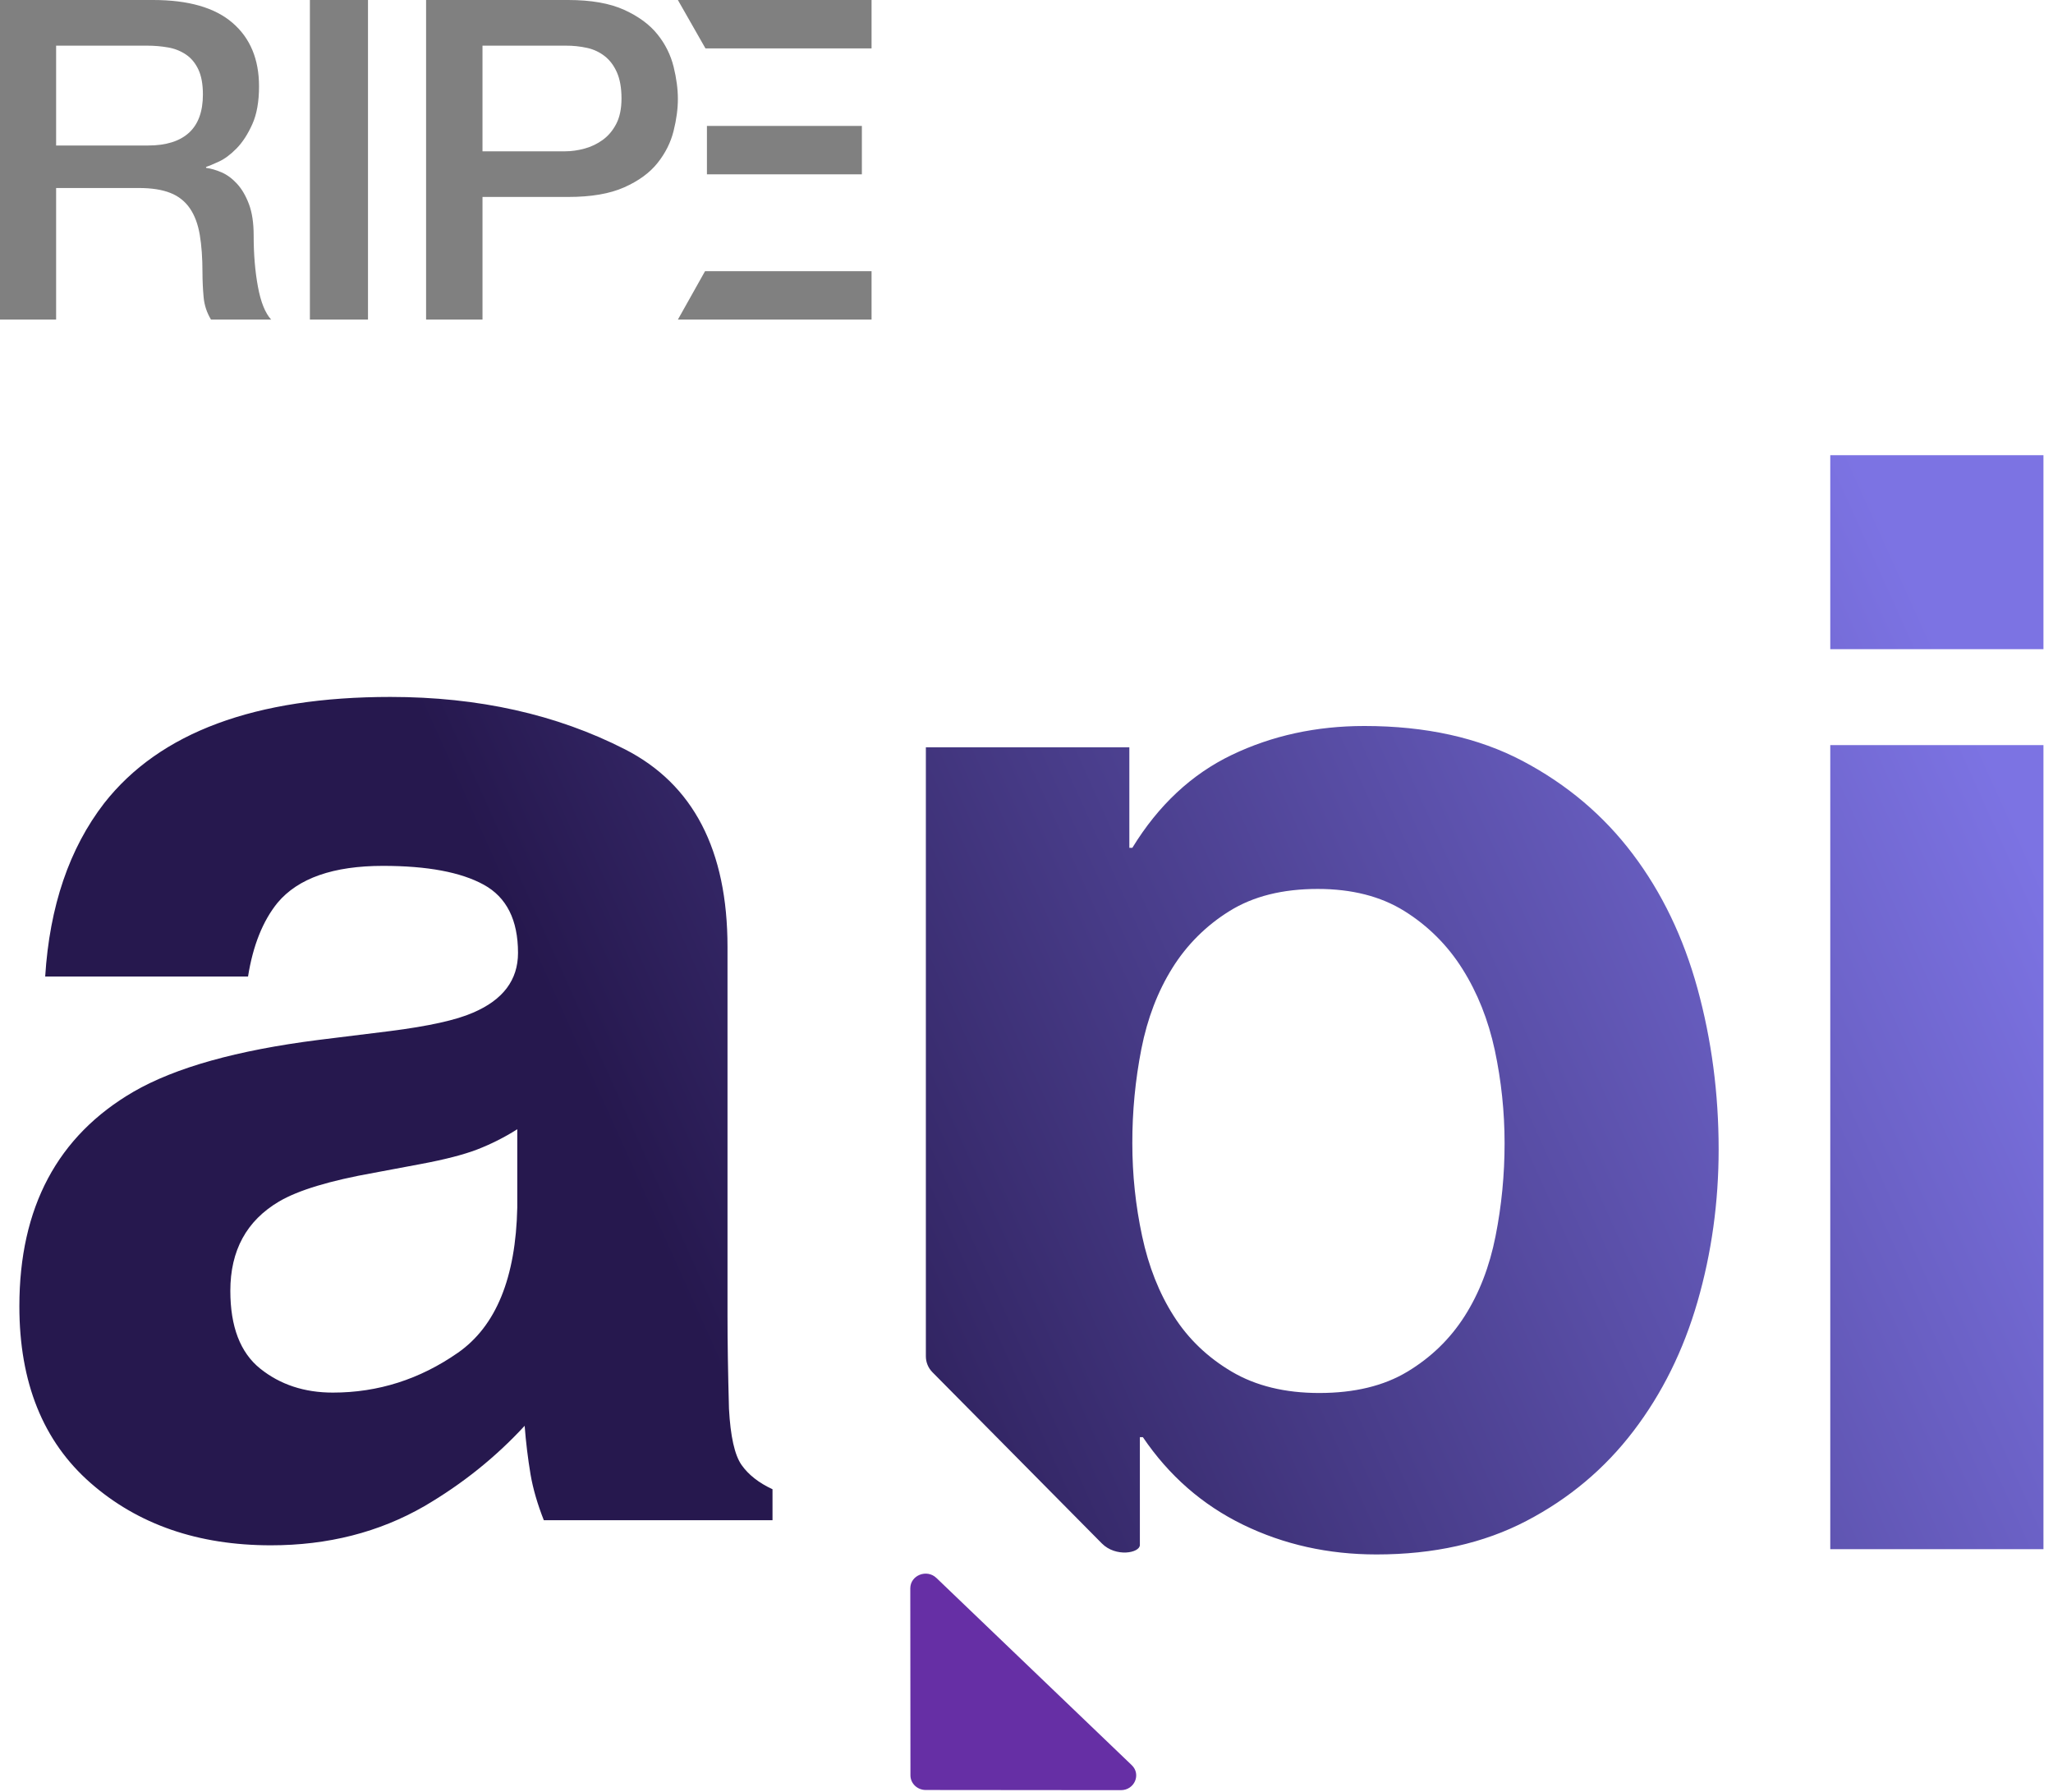
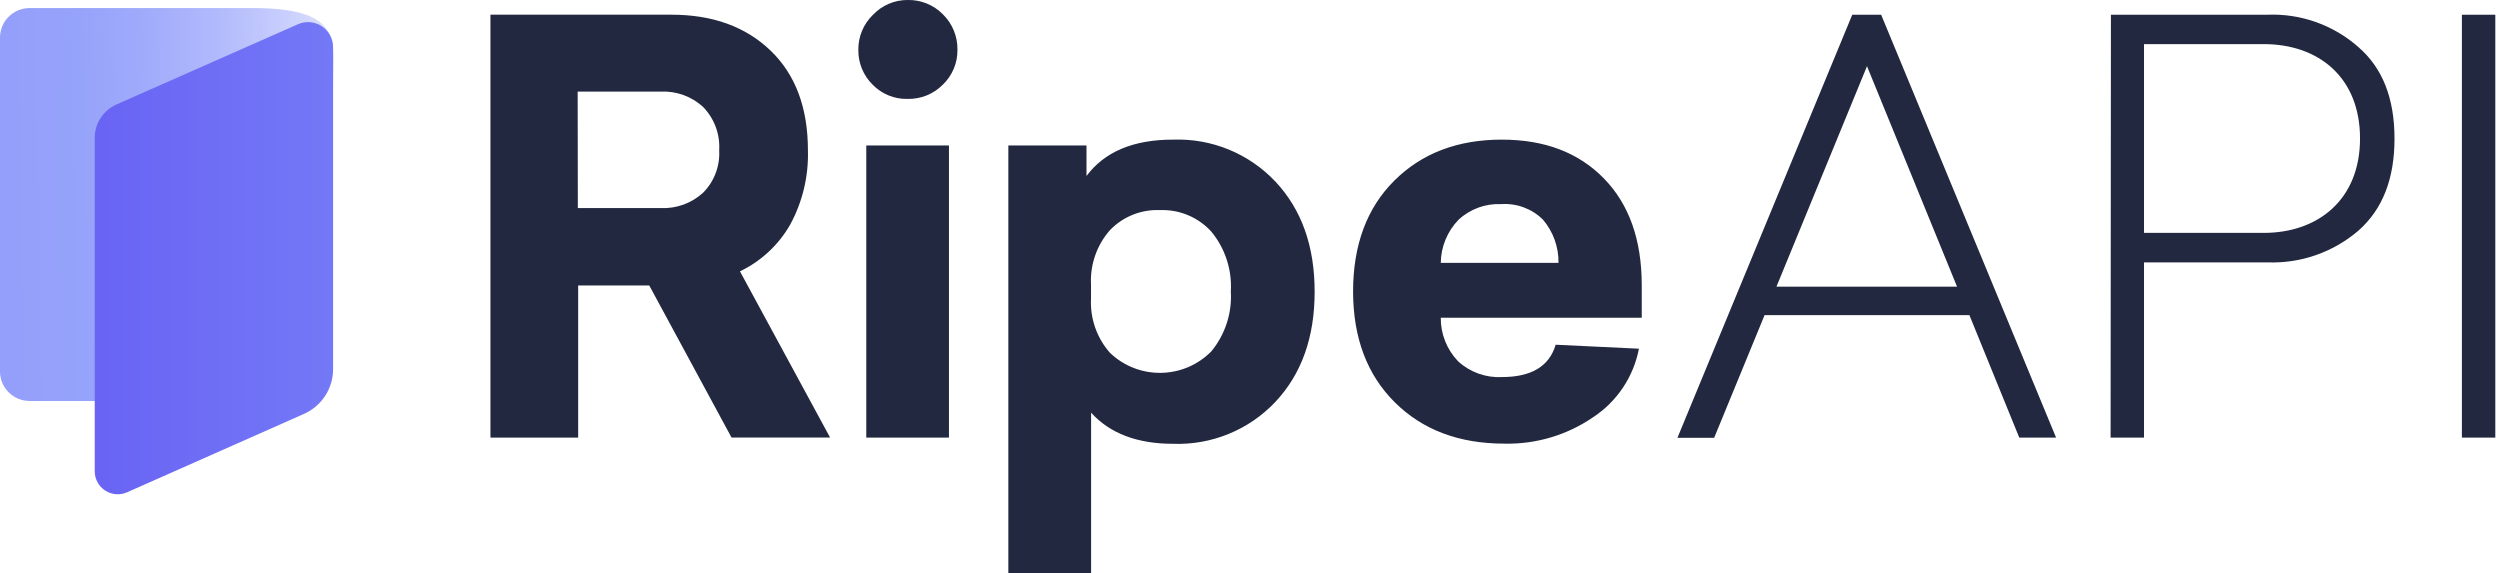
- <svg xmlns="http://www.w3.org/2000/svg" viewBox="0 0 212 185">
+ <svg xmlns="http://www.w3.org/2000/svg" width="275" height="63" viewBox="0 0 275 63">
  <defs>
-     <linearGradient id="a" x1="100%" x2="26.768%" y1="35.255%" y2="53.443%">
-       <stop stop-color="#7C73E3" offset="0" />
-       <stop stop-color="#26184E" offset="1" />
+     <linearGradient x1="121.122%" y1="48.684%" x2="3.803%" y2="50.905%" id="a">
+       <stop stop-color="#FFF" offset="0%" />
+       <stop stop-color="#E0E4FE" offset="13%" />
+       <stop stop-color="#BDC4FC" offset="30%" />
+       <stop stop-color="#A1ACFB" offset="47%" />
+       <stop stop-color="#8D9AFA" offset="65%" />
+       <stop stop-color="#8190F9" offset="82%" />
+       <stop stop-color="#7D8CF9" offset="100%" />
+     </linearGradient>
+     <linearGradient x1="-111.575%" y1="49.979%" x2="209.98%" y2="49.979%" id="b">
+       <stop stop-color="#6051F2" offset="0%" />
+       <stop stop-color="#6963F4" offset="34%" />
+       <stop stop-color="#7D8CF9" offset="95%" />
    </linearGradient>
  </defs>
-   <g fill-rule="evenodd">
-     <g fill="gray">
-       <path d="M70 0l2.85 5H90V0zM73 18h16v-5H73zM90 28H72.806L70 33h20zM5.795 15.024h9.504c1.854 0 3.259-.443 4.219-1.32.958-.878 1.435-2.195 1.435-3.95 0-1.048-.155-1.903-.463-2.565-.308-.662-.733-1.179-1.273-1.548a4.695 4.695 0 0 0-1.856-.74 12.271 12.271 0 0 0-2.155-.186H5.795v10.309zM0 0h15.808c3.648 0 6.383.786 8.205 2.36 1.825 1.572 2.735 3.758 2.735 6.56 0 1.574-.231 2.877-.695 3.906-.463 1.033-1.003 1.864-1.622 2.498-.618.63-1.227 1.086-1.83 1.362-.604.276-1.043.464-1.323.555v.092c.495.062 1.027.217 1.6.462.572.248 1.104.641 1.599 1.18.494.537.905 1.24 1.23 2.102.325.862.487 1.938.487 3.234 0 1.943.146 3.705.44 5.29.293 1.59.75 2.723 1.366 3.399h-6.21a5.364 5.364 0 0 1-.767-2.355 28.313 28.313 0 0 1-.115-2.498c0-1.507-.093-2.81-.28-3.905-.183-1.093-.525-2.003-1.017-2.725a4.314 4.314 0 0 0-2.018-1.595c-.85-.34-1.94-.51-3.268-.51h-8.53V33H0V0zM32 33h6V0h-6zM49.825 15.624h8.526c.653 0 1.322-.093 2.004-.279a5.715 5.715 0 0 0 1.887-.9c.574-.417 1.04-.97 1.398-1.662.358-.696.538-1.567.538-2.612 0-1.08-.156-1.972-.466-2.682-.312-.71-.732-1.271-1.26-1.686a4.488 4.488 0 0 0-1.818-.855 9.874 9.874 0 0 0-2.19-.233h-8.62v10.909zM44 0h14.677c2.36 0 4.288.34 5.78 1.017 1.49.678 2.638 1.526 3.447 2.545a8.568 8.568 0 0 1 1.654 3.325c.296 1.202.442 2.312.442 3.329 0 1.017-.146 2.12-.442 3.303-.295 1.188-.845 2.288-1.654 3.305-.81 1.02-1.957 1.857-3.448 2.52-1.49.664-3.419.992-5.779.992h-8.852V33H44V0z" />
-     </g>
-     <path transform="translate(0 -55)" d="M53.416 171.6a23.591 23.591 0 0 1-4.151 2.094c-1.397.534-3.314 1.029-5.751 1.486l-4.875.914c-4.57.812-7.846 1.802-9.827 2.97-3.351 1.98-5.027 5.053-5.027 9.217 0 3.707 1.028 6.386 3.085 8.036 2.057 1.65 4.558 2.476 7.503 2.476 4.672 0 8.976-1.371 12.911-4.113 3.936-2.743 5.98-7.744 6.132-15.006V171.6zm-13.178-10.131c4.012-.508 6.881-1.143 8.608-1.905 3.097-1.32 4.646-3.376 4.646-6.17 0-3.402-1.18-5.75-3.542-7.045-2.361-1.295-5.827-1.943-10.397-1.943-5.13 0-8.76 1.27-10.893 3.809-1.523 1.879-2.539 4.418-3.047 7.617H4.666c.457-7.262 2.488-13.228 6.094-17.9 5.738-7.313 15.59-10.97 29.554-10.97 9.09 0 17.164 1.804 24.223 5.41 7.059 3.605 10.588 10.41 10.588 20.413v38.086c0 2.64.05 5.84.152 9.598.153 2.844.584 4.773 1.295 5.789.711 1.015 1.778 1.853 3.2 2.513v3.2H56.157c-.66-1.676-1.117-3.25-1.37-4.723a56.937 56.937 0 0 1-.61-5.027c-2.996 3.25-6.45 6.017-10.36 8.302-4.672 2.692-9.953 4.038-15.843 4.038-7.516 0-13.724-2.146-18.624-6.437C4.45 203.833 2 197.752 2 189.881c0-10.207 3.936-17.596 11.807-22.166 4.316-2.488 10.664-4.266 19.043-5.332l7.388-.914zm76.382-29.304v10.378h.308c2.697-4.404 6.12-7.601 10.272-9.594 4.15-1.99 8.716-2.986 13.695-2.986 6.33 0 11.775 1.204 16.343 3.615 4.564 2.414 8.351 5.609 11.358 9.595 3.012 3.983 5.244 8.621 6.697 13.914 1.453 5.295 2.18 10.823 2.18 16.586 0 5.454-.727 10.694-2.18 15.728-1.453 5.031-3.658 9.488-6.618 13.364-2.955 3.877-6.64 6.977-11.048 9.276-4.41 2.307-9.572 3.464-15.485 3.464-4.98 0-9.573-1.023-13.775-3.068-4.201-2.045-7.651-5.059-10.35-9.042h-.31v11.133c0 .824-2.48 1.3-3.929-.163l-17.495-17.678a2.33 2.33 0 0 1-.675-1.645v-60.556-2.321h21.012zm28.71 64.47c2.439-1.469 4.414-3.382 5.916-5.741 1.503-2.359 2.569-5.108 3.19-8.258.623-3.143.933-6.338.933-9.59 0-3.247-.34-6.444-1.007-9.592-.678-3.145-1.793-5.947-3.35-8.413a18.754 18.754 0 0 0-5.991-5.971c-2.439-1.52-5.421-2.282-8.95-2.282-3.633 0-6.667.762-9.105 2.282a18.242 18.242 0 0 0-5.91 5.892c-1.508 2.418-2.57 5.19-3.192 8.338a50.028 50.028 0 0 0-.936 9.746c0 3.252.337 6.447 1.012 9.59.672 3.15 1.763 5.9 3.27 8.258 1.498 2.359 3.503 4.272 5.99 5.74 2.492 1.468 5.5 2.2 9.026 2.2 3.633 0 6.667-.732 9.105-2.2zm65.684-74.602H189V102h22.014v20.033zM189 131.936h22.014v83.027H189v-83.027z" fill="url(#a)" fill-rule="nonzero" />
-     <path d="M95.595 184.826l20.15.018c1.409 0 2.114-1.633 1.119-2.586l-20.166-19.325c-.997-.956-2.698-.277-2.698 1.073l.016 19.31c.002.834.705 1.51 1.579 1.51" fill="#662FA5" />
+   <g fill="none">
+     <path d="M80.47 48.133l-9.05-16.729h-7.823v16.73H53.95V1.617h19.917c4.521 0 8.152 1.315 10.894 3.946 2.74 2.632 4.111 6.29 4.111 10.978a16.144 16.144 0 01-1.958 8.178 12.667 12.667 0 01-5.518 5.129l9.915 18.284H80.47zM63.562 22.89h9.132a6.475 6.475 0 004.636-1.68 6.12 6.12 0 001.78-4.667 6.289 6.289 0 00-1.78-4.79 6.475 6.475 0 00-4.636-1.68h-9.15l.018 12.817zM99.837 0a5.28 5.28 0 013.889 1.582 5.33 5.33 0 011.593 3.894 5.206 5.206 0 01-1.593 3.822 5.28 5.28 0 01-3.89 1.582 5.192 5.192 0 01-3.862-1.582 5.277 5.277 0 01-1.557-3.822 5.268 5.268 0 011.62-3.858A5.218 5.218 0 0199.836 0zm4.547 48.133H95.29V16h9.095v32.133zm24.661-32.773a14.73 14.73 0 0111.24 4.604c2.884 3.064 4.326 7.106 4.326 12.125 0 5.02-1.442 9.06-4.325 12.124a14.73 14.73 0 01-11.24 4.605c-3.946 0-6.954-1.141-9.025-3.422V64h-9.104V16h8.597v3.36c1.993-2.673 5.17-4.006 9.531-4zm-1.441 7.751a7.213 7.213 0 00-5.51 2.205 8.403 8.403 0 00-2.082 6v1.493a8.376 8.376 0 002.083 6 7.945 7.945 0 0011.142-.151 9.468 9.468 0 002.154-6.596 9.468 9.468 0 00-2.154-6.595 7.258 7.258 0 00-5.633-2.356zm52.988 11.84h-22.107a6.822 6.822 0 001.905 4.791 6.6 6.6 0 004.824 1.734c3.24 0 5.209-1.186 5.909-3.556l9.158.436a11.626 11.626 0 01-5.01 7.52 16.586 16.586 0 01-9.79 2.924c-4.984 0-9.001-1.514-12.05-4.542-3.05-3.028-4.58-7.085-4.593-12.17 0-5.137 1.513-9.211 4.539-12.221s6.971-4.513 11.837-4.507c4.693 0 8.428 1.42 11.204 4.258 2.777 2.838 4.168 6.746 4.174 11.724v3.61zm-15.44-12.498a6.466 6.466 0 00-4.7 1.707 6.92 6.92 0 00-1.967 4.756h12.95a7.16 7.16 0 00-1.71-4.756 5.94 5.94 0 00-4.574-1.707zm61.015 25.68h-4.049l-5.482-13.466h-22.534l-5.545 13.493h-4.04l19.232-46.542h3.177l19.241 46.515zM195.41 31.53h19.864L205.37 7.28l-9.959 24.249zm36.791-29.912h17.248a14.25 14.25 0 019.968 3.555c2.67 2.303 3.978 5.654 3.978 10.071 0 4.418-1.3 7.778-3.978 10.134a14.517 14.517 0 01-9.968 3.484h-13.608v19.271h-3.675l.035-46.515zm3.64 3.235v20.765h13.172c5.98 0 10.59-3.662 10.59-10.382s-4.547-10.383-10.59-10.383H235.84zm38.643 43.28h-3.676V1.618h3.676z" fill="#22283F" />
+     <path d="M32.252 44.107H3.248A3.256 3.256 0 010 40.889V4.178A3.252 3.252 0 013.248.888h24.813c9.905.063 8.579 3.84 8.579 8.579v30.222a4.38 4.38 0 01-1.272 3.122 4.39 4.39 0 01-3.116 1.296z" fill="url(#a)" opacity=".83" />
+     <path d="M33.436 45.529L13.981 54.15a2.53 2.53 0 01-2.41-.188 2.524 2.524 0 01-1.15-2.123V15.156a4.01 4.01 0 012.386-3.663l19.962-8.826a2.762 2.762 0 012.606.204 2.756 2.756 0 011.265 2.285v35.448c0 2.13-1.255 4.06-3.204 4.925z" fill="url(#b)" />
  </g>
</svg>
